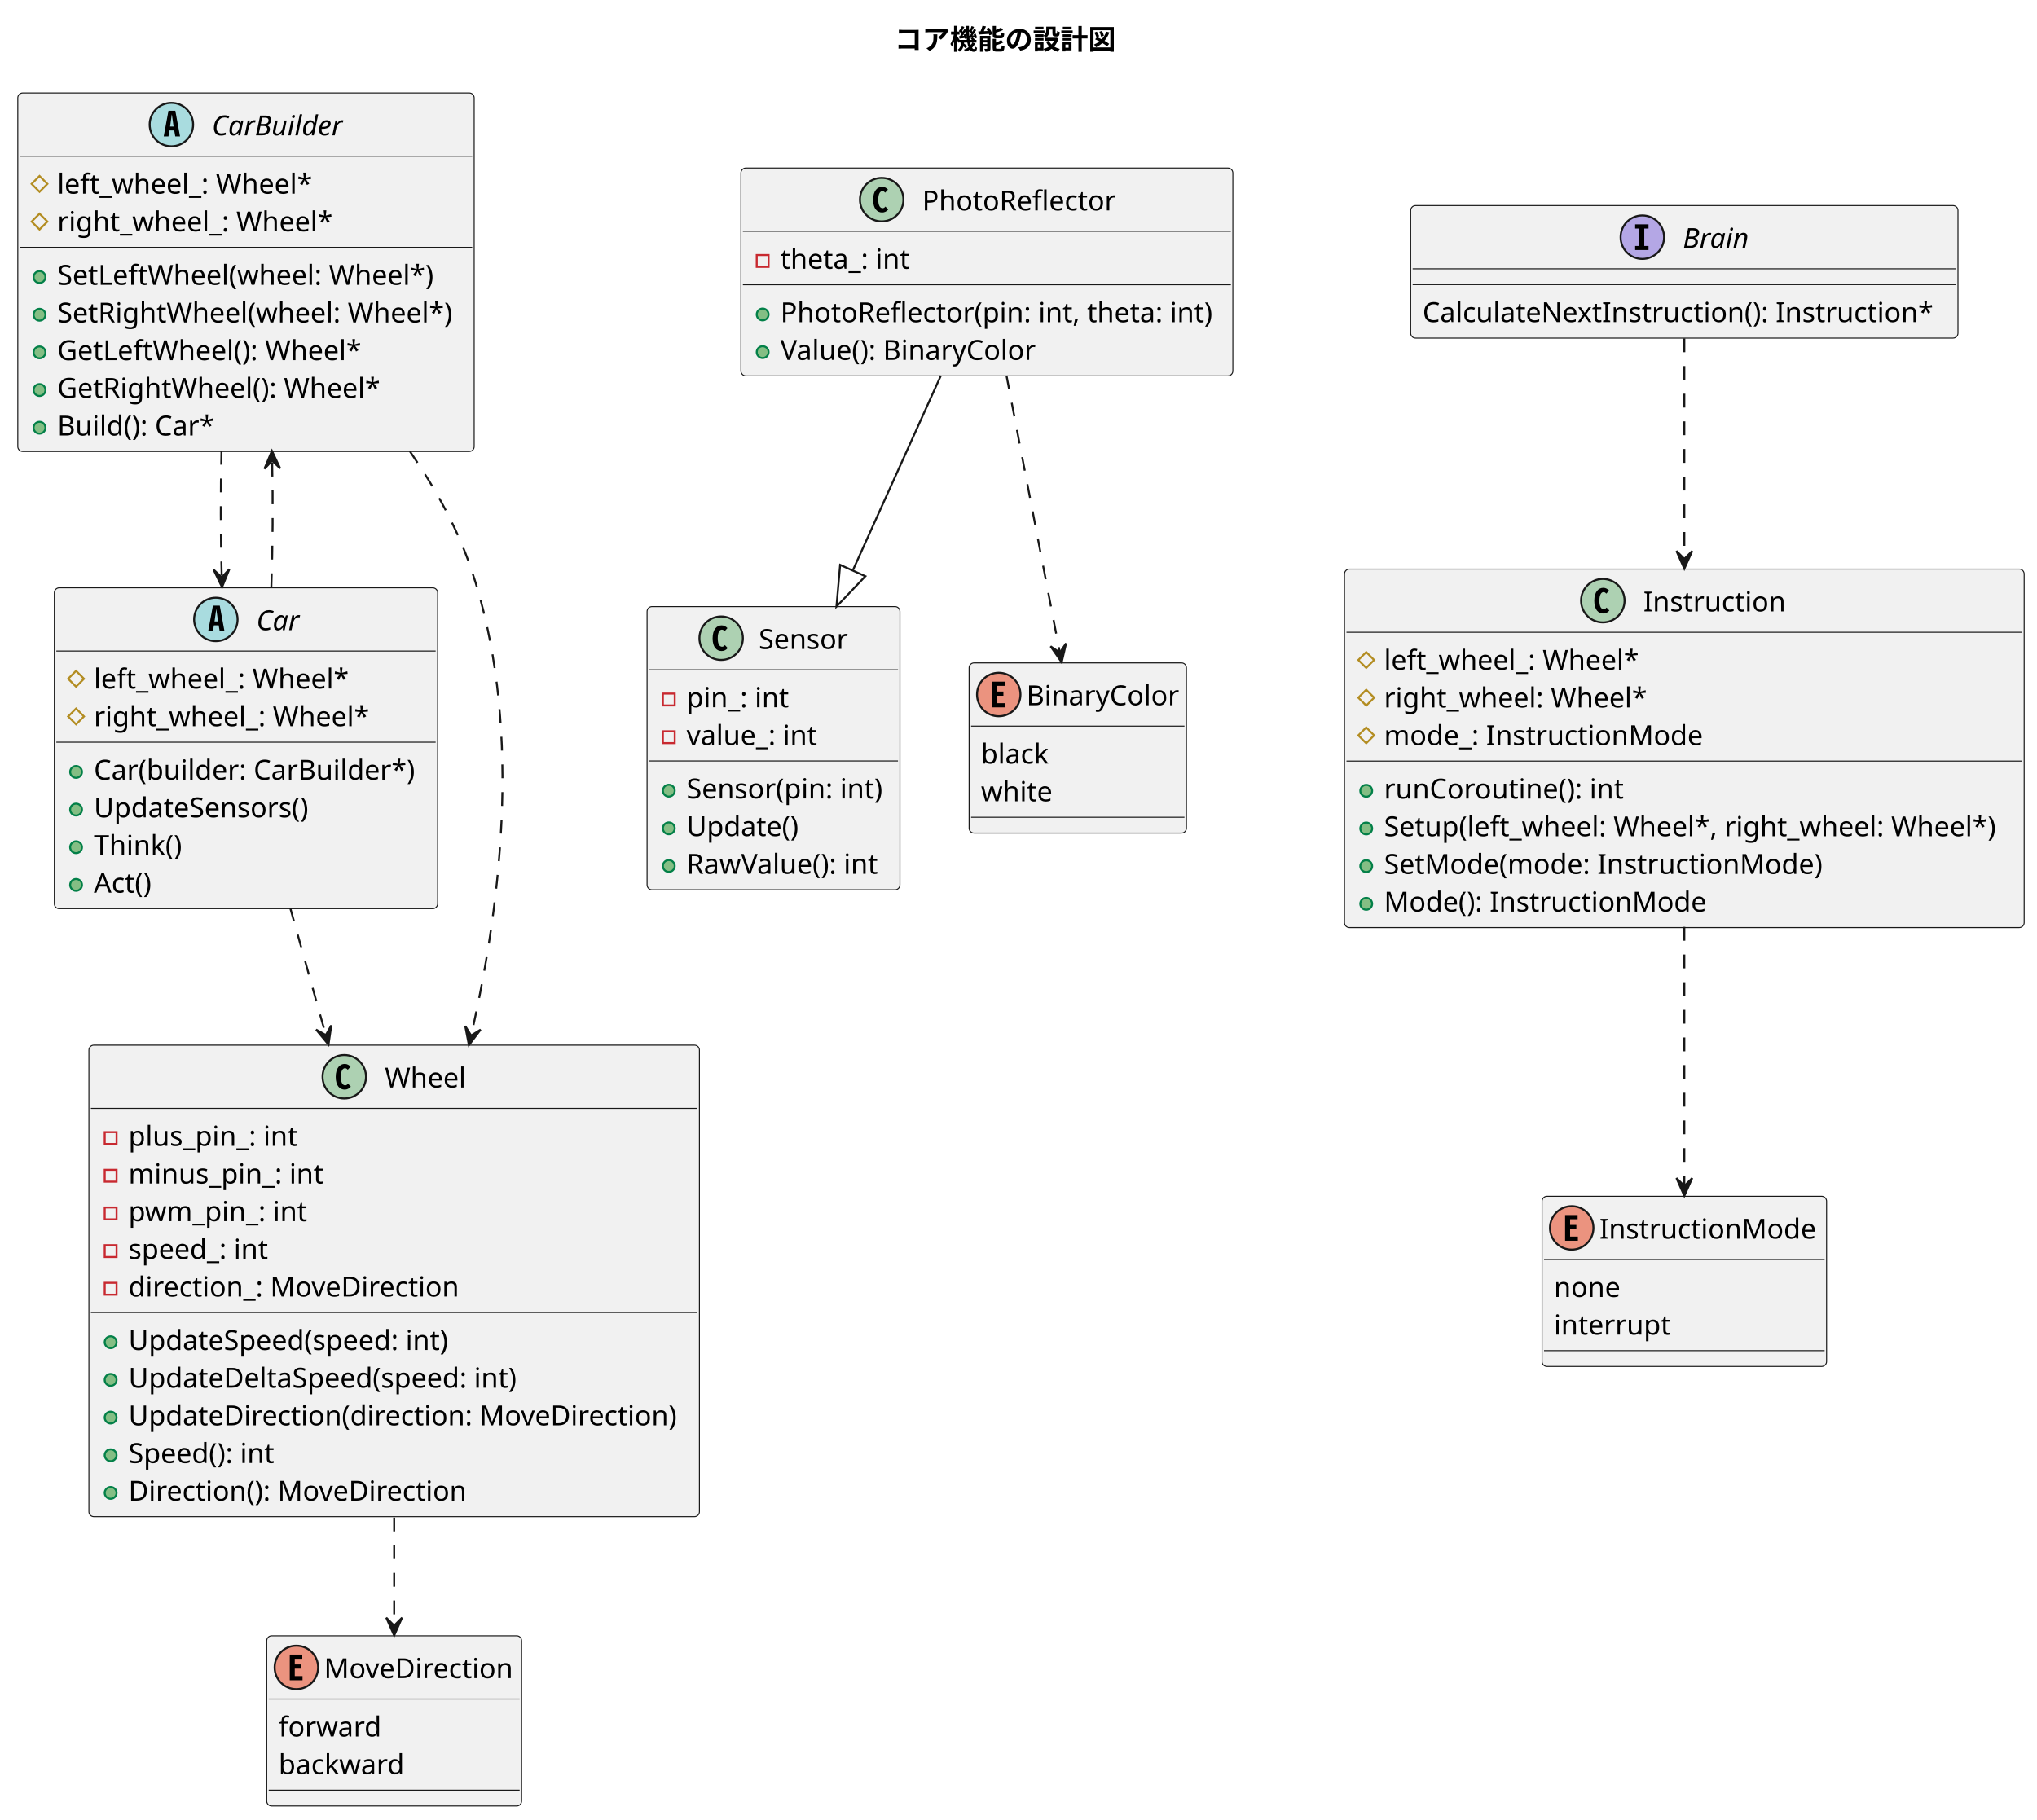
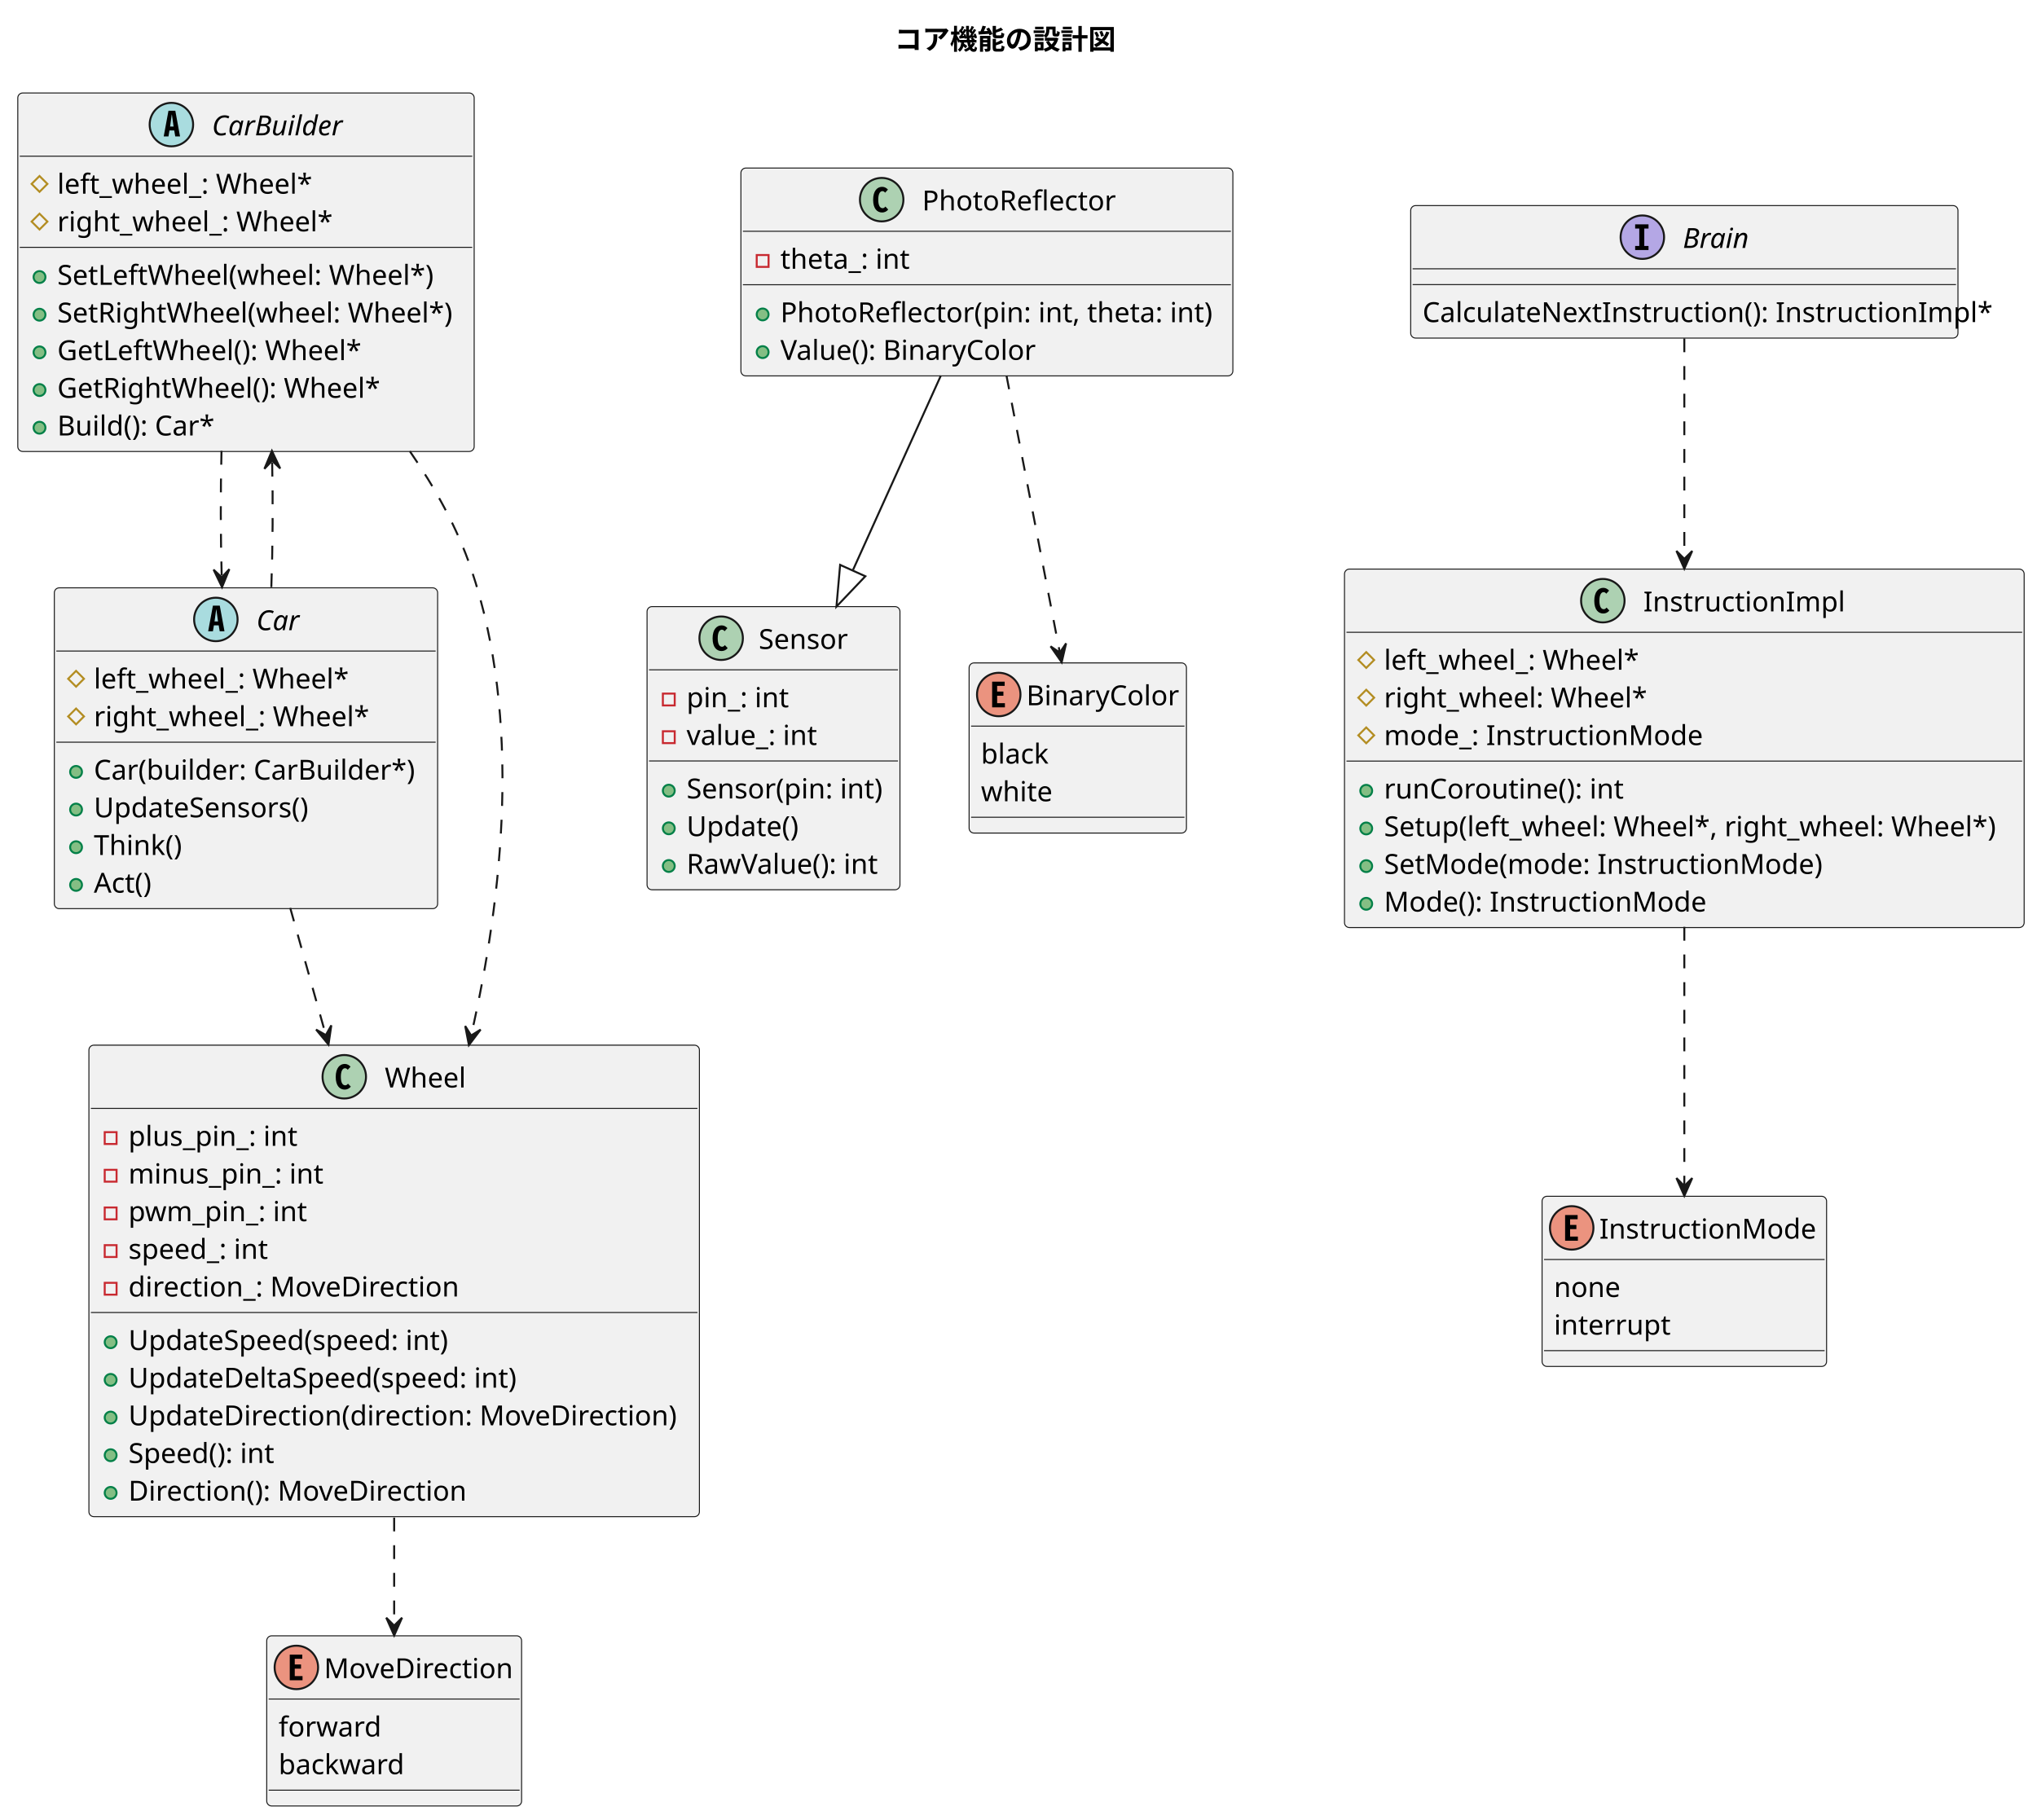
<svg xmlns="http://www.w3.org/2000/svg" contentStyleType="text/css" height="921px" preserveAspectRatio="none" style="width:1031px;height:921px;background:#FFFFFF;" version="1.1" viewBox="0 0 1031 921" width="1031px" zoomAndPan="magnify">
  <defs />
  <g>
    <rect fill="none" height="29.068" id="_title" style="stroke:none;stroke-width:1.0;" width="122" x="447.75" y="5" />
    <text fill="#000000" font-family="sans-serif" font-size="14" font-weight="bold" lengthAdjust="spacing" textLength="112" x="452.75" y="24.966">コア機能の設計図</text>
    <g id="elem_CarBuilder">
      <rect codeLine="5" fill="#F1F1F1" height="181.475" id="CarBuilder" rx="2.5" ry="2.5" style="stroke:#181818;stroke-width:0.5;" width="231" x="9" y="47.068" />
      <ellipse cx="86.75" cy="63.068" fill="#A9DCDF" rx="11" ry="11" style="stroke:#181818;stroke-width:1.0;" />
      <path d="M82.859,69.068 L85.266,69.068 L85.766,66.052 L88.188,66.052 L88.703,69.068 L91.125,69.068 L88.734,56.068 L85.266,56.068 L82.859,69.068 Z M86.078,64.068 L86.297,62.552 C86.516,61.115 86.75,59.521 86.922,58.005 L87,58.005 C87.219,59.521 87.406,61.115 87.641,62.552 L87.859,64.068 L86.078,64.068 Z " fill="#000000" />
      <text fill="#000000" font-family="sans-serif" font-size="14" font-style="italic" lengthAdjust="spacing" textLength="67" x="107.25" y="68.5">CarBuilder</text>
      <line style="stroke:#181818;stroke-width:0.5;" x1="10" x2="239" y1="79.068" y2="79.068" />
      <polygon fill="none" points="20,89.102,24,93.102,20,97.102,16,93.102" style="stroke:#B38D22;stroke-width:1.0;" />
      <text fill="#000000" font-family="sans-serif" font-size="14" lengthAdjust="spacing" textLength="132" x="29" y="98.034">left_wheel_: Wheel*</text>
      <polygon fill="none" points="20,108.17,24,112.17,20,116.17,16,112.17" style="stroke:#B38D22;stroke-width:1.0;" />
      <text fill="#000000" font-family="sans-serif" font-size="14" lengthAdjust="spacing" textLength="143" x="29" y="117.102">right_wheel_: Wheel*</text>
      <line style="stroke:#181818;stroke-width:0.5;" x1="10" x2="239" y1="125.204" y2="125.204" />
      <ellipse cx="20" cy="140.238" fill="#84BE84" rx="3" ry="3" style="stroke:#038048;stroke-width:1.0;" />
      <text fill="#000000" font-family="sans-serif" font-size="14" lengthAdjust="spacing" textLength="194" x="29" y="144.17">SetLeftWheel(wheel: Wheel*)</text>
      <ellipse cx="20" cy="159.306" fill="#84BE84" rx="3" ry="3" style="stroke:#038048;stroke-width:1.0;" />
      <text fill="#000000" font-family="sans-serif" font-size="14" lengthAdjust="spacing" textLength="205" x="29" y="163.238">SetRightWheel(wheel: Wheel*)</text>
      <ellipse cx="20" cy="178.374" fill="#84BE84" rx="3" ry="3" style="stroke:#038048;stroke-width:1.0;" />
      <text fill="#000000" font-family="sans-serif" font-size="14" lengthAdjust="spacing" textLength="156" x="29" y="182.305">GetLeftWheel(): Wheel*</text>
      <ellipse cx="20" cy="197.441" fill="#84BE84" rx="3" ry="3" style="stroke:#038048;stroke-width:1.0;" />
      <text fill="#000000" font-family="sans-serif" font-size="14" lengthAdjust="spacing" textLength="167" x="29" y="201.373">GetRightWheel(): Wheel*</text>
      <ellipse cx="20" cy="216.509" fill="#84BE84" rx="3" ry="3" style="stroke:#038048;stroke-width:1.0;" />
      <text fill="#000000" font-family="sans-serif" font-size="14" lengthAdjust="spacing" textLength="82" x="29" y="220.441">Build(): Car*</text>
    </g>
    <g id="elem_Car">
      <rect codeLine="15" fill="#F1F1F1" height="162.407" id="Car" rx="2.5" ry="2.5" style="stroke:#181818;stroke-width:0.5;" width="194" x="27.5" y="297.568" />
      <ellipse cx="109.25" cy="313.568" fill="#A9DCDF" rx="11" ry="11" style="stroke:#181818;stroke-width:1.0;" />
      <path d="M105.359,319.568 L107.766,319.568 L108.266,316.552 L110.688,316.552 L111.203,319.568 L113.625,319.568 L111.234,306.568 L107.766,306.568 L105.359,319.568 Z M108.578,314.568 L108.797,313.052 C109.016,311.615 109.25,310.021 109.422,308.505 L109.5,308.505 C109.719,310.021 109.906,311.615 110.141,313.052 L110.359,314.568 L108.578,314.568 Z " fill="#000000" />
      <text fill="#000000" font-family="sans-serif" font-size="14" font-style="italic" lengthAdjust="spacing" textLength="22" x="129.75" y="319">Car</text>
      <line style="stroke:#181818;stroke-width:0.5;" x1="28.5" x2="220.5" y1="329.568" y2="329.568" />
      <polygon fill="none" points="38.5,339.602,42.5,343.602,38.5,347.602,34.5,343.602" style="stroke:#B38D22;stroke-width:1.0;" />
      <text fill="#000000" font-family="sans-serif" font-size="14" lengthAdjust="spacing" textLength="132" x="47.5" y="348.534">left_wheel_: Wheel*</text>
      <polygon fill="none" points="38.5,358.67,42.5,362.67,38.5,366.67,34.5,362.67" style="stroke:#B38D22;stroke-width:1.0;" />
      <text fill="#000000" font-family="sans-serif" font-size="14" lengthAdjust="spacing" textLength="143" x="47.5" y="367.602">right_wheel_: Wheel*</text>
      <line style="stroke:#181818;stroke-width:0.5;" x1="28.5" x2="220.5" y1="375.704" y2="375.704" />
      <ellipse cx="38.5" cy="390.738" fill="#84BE84" rx="3" ry="3" style="stroke:#038048;stroke-width:1.0;" />
      <text fill="#000000" font-family="sans-serif" font-size="14" lengthAdjust="spacing" textLength="168" x="47.5" y="394.67">Car(builder: CarBuilder*)</text>
      <ellipse cx="38.5" cy="409.806" fill="#84BE84" rx="3" ry="3" style="stroke:#038048;stroke-width:1.0;" />
      <text fill="#000000" font-family="sans-serif" font-size="14" lengthAdjust="spacing" textLength="110" x="47.5" y="413.738">UpdateSensors()</text>
      <ellipse cx="38.5" cy="428.873" fill="#84BE84" rx="3" ry="3" style="stroke:#038048;stroke-width:1.0;" />
      <text fill="#000000" font-family="sans-serif" font-size="14" lengthAdjust="spacing" textLength="45" x="47.5" y="432.805">Think()</text>
      <ellipse cx="38.5" cy="447.942" fill="#84BE84" rx="3" ry="3" style="stroke:#038048;stroke-width:1.0;" />
      <text fill="#000000" font-family="sans-serif" font-size="14" lengthAdjust="spacing" textLength="29" x="47.5" y="451.873">Act()</text>
    </g>
    <g id="elem_Wheel">
      <rect codeLine="24" fill="#F1F1F1" height="238.679" id="Wheel" rx="2.5" ry="2.5" style="stroke:#181818;stroke-width:0.5;" width="309" x="45" y="529.068" />
      <ellipse cx="174.25" cy="545.068" fill="#ADD1B2" rx="11" ry="11" style="stroke:#181818;stroke-width:1.0;" />
      <path d="M174.484,551.568 C175.641,551.568 176.734,551.083 177.562,550.068 L176.125,548.552 C175.734,549.099 175.281,549.396 174.719,549.396 C173.531,549.396 172.516,548.271 172.516,545.052 C172.516,541.896 173.578,540.74 174.594,540.74 C175.203,540.74 175.578,541.037 176,541.537 L177.422,539.974 C176.75,539.224 175.781,538.568 174.5,538.568 C172.062,538.568 169.922,540.552 169.922,545.146 C169.922,549.771 172.062,551.568 174.484,551.568 Z " fill="#000000" />
      <text fill="#000000" font-family="sans-serif" font-size="14" lengthAdjust="spacing" textLength="42" x="194.75" y="550.5">Wheel</text>
      <line style="stroke:#181818;stroke-width:0.5;" x1="46" x2="353" y1="561.068" y2="561.068" />
      <rect fill="none" height="6" style="stroke:#C82930;stroke-width:1.0;" width="6" x="53" y="573.102" />
      <text fill="#000000" font-family="sans-serif" font-size="14" lengthAdjust="spacing" textLength="89" x="65" y="580.034">plus_pin_: int</text>
      <rect fill="none" height="6" style="stroke:#C82930;stroke-width:1.0;" width="6" x="53" y="592.17" />
      <text fill="#000000" font-family="sans-serif" font-size="14" lengthAdjust="spacing" textLength="102" x="65" y="599.102">minus_pin_: int</text>
      <rect fill="none" height="6" style="stroke:#C82930;stroke-width:1.0;" width="6" x="53" y="611.238" />
      <text fill="#000000" font-family="sans-serif" font-size="14" lengthAdjust="spacing" textLength="93" x="65" y="618.17">pwm_pin_: int</text>
      <rect fill="none" height="6" style="stroke:#C82930;stroke-width:1.0;" width="6" x="53" y="630.306" />
      <text fill="#000000" font-family="sans-serif" font-size="14" lengthAdjust="spacing" textLength="73" x="65" y="637.238">speed_: int</text>
      <rect fill="none" height="6" style="stroke:#C82930;stroke-width:1.0;" width="6" x="53" y="649.374" />
      <text fill="#000000" font-family="sans-serif" font-size="14" lengthAdjust="spacing" textLength="171" x="65" y="656.306">direction_: MoveDirection</text>
      <line style="stroke:#181818;stroke-width:0.5;" x1="46" x2="353" y1="664.408" y2="664.408" />
      <ellipse cx="56" cy="679.442" fill="#84BE84" rx="3" ry="3" style="stroke:#038048;stroke-width:1.0;" />
      <text fill="#000000" font-family="sans-serif" font-size="14" lengthAdjust="spacing" textLength="166" x="65" y="683.373">UpdateSpeed(speed: int)</text>
      <ellipse cx="56" cy="698.509" fill="#84BE84" rx="3" ry="3" style="stroke:#038048;stroke-width:1.0;" />
      <text fill="#000000" font-family="sans-serif" font-size="14" lengthAdjust="spacing" textLength="201" x="65" y="702.441">UpdateDeltaSpeed(speed: int)</text>
      <ellipse cx="56" cy="717.577" fill="#84BE84" rx="3" ry="3" style="stroke:#038048;stroke-width:1.0;" />
      <text fill="#000000" font-family="sans-serif" font-size="14" lengthAdjust="spacing" textLength="283" x="65" y="721.509">UpdateDirection(direction: MoveDirection)</text>
      <ellipse cx="56" cy="736.645" fill="#84BE84" rx="3" ry="3" style="stroke:#038048;stroke-width:1.0;" />
      <text fill="#000000" font-family="sans-serif" font-size="14" lengthAdjust="spacing" textLength="76" x="65" y="740.577">Speed(): int</text>
      <ellipse cx="56" cy="755.713" fill="#84BE84" rx="3" ry="3" style="stroke:#038048;stroke-width:1.0;" />
      <text fill="#000000" font-family="sans-serif" font-size="14" lengthAdjust="spacing" textLength="174" x="65" y="759.645">Direction(): MoveDirection</text>
    </g>
    <g id="elem_MoveDirection">
      <rect codeLine="37" fill="#F1F1F1" height="86.136" id="MoveDirection" rx="2.5" ry="2.5" style="stroke:#181818;stroke-width:0.5;" width="129" x="135" y="828.068" />
      <ellipse cx="150" cy="844.068" fill="#EB937F" rx="11" ry="11" style="stroke:#181818;stroke-width:1.0;" />
      <path d="M146.656,850.568 L153.125,850.568 L153.125,848.458 L149.188,848.458 L149.188,844.693 L152.359,844.693 L152.359,842.568 L149.188,842.568 L149.188,839.693 L153,839.693 L153,837.568 L146.656,837.568 L146.656,850.568 Z " fill="#000000" />
      <text fill="#000000" font-family="sans-serif" font-size="14" lengthAdjust="spacing" textLength="97" x="164" y="849.5">MoveDirection</text>
      <line style="stroke:#181818;stroke-width:0.5;" x1="136" x2="263" y1="860.068" y2="860.068" />
      <text fill="#000000" font-family="sans-serif" font-size="14" lengthAdjust="spacing" textLength="53" x="141" y="879.034">forward</text>
      <text fill="#000000" font-family="sans-serif" font-size="14" lengthAdjust="spacing" textLength="65" x="141" y="898.102">backward</text>
      <line style="stroke:#181818;stroke-width:0.5;" x1="136" x2="263" y1="906.204" y2="906.204" />
    </g>
    <g id="elem_Sensor">
      <rect codeLine="42" fill="#F1F1F1" height="143.34" id="Sensor" rx="2.5" ry="2.5" style="stroke:#181818;stroke-width:0.5;" width="128" x="327.5" y="307.068" />
      <ellipse cx="365" cy="323.068" fill="#ADD1B2" rx="11" ry="11" style="stroke:#181818;stroke-width:1.0;" />
      <path d="M365.234,329.568 C366.391,329.568 367.484,329.084 368.312,328.068 L366.875,326.552 C366.484,327.099 366.031,327.396 365.469,327.396 C364.281,327.396 363.266,326.271 363.266,323.052 C363.266,319.896 364.328,318.74 365.344,318.74 C365.953,318.74 366.328,319.037 366.75,319.537 L368.172,317.974 C367.5,317.224 366.531,316.568 365.25,316.568 C362.812,316.568 360.672,318.552 360.672,323.146 C360.672,327.771 362.812,329.568 365.234,329.568 Z " fill="#000000" />
      <text fill="#000000" font-family="sans-serif" font-size="14" lengthAdjust="spacing" textLength="46" x="384" y="328.5">Sensor</text>
      <line style="stroke:#181818;stroke-width:0.5;" x1="328.5" x2="454.5" y1="339.068" y2="339.068" />
      <rect fill="none" height="6" style="stroke:#C82930;stroke-width:1.0;" width="6" x="335.5" y="351.102" />
      <text fill="#000000" font-family="sans-serif" font-size="14" lengthAdjust="spacing" textLength="54" x="347.5" y="358.034">pin_: int</text>
      <rect fill="none" height="6" style="stroke:#C82930;stroke-width:1.0;" width="6" x="335.5" y="370.17" />
      <text fill="#000000" font-family="sans-serif" font-size="14" lengthAdjust="spacing" textLength="68" x="347.5" y="377.102">value_: int</text>
      <line style="stroke:#181818;stroke-width:0.5;" x1="328.5" x2="454.5" y1="385.204" y2="385.204" />
      <ellipse cx="338.5" cy="400.238" fill="#84BE84" rx="3" ry="3" style="stroke:#038048;stroke-width:1.0;" />
      <text fill="#000000" font-family="sans-serif" font-size="14" lengthAdjust="spacing" textLength="102" x="347.5" y="404.17">Sensor(pin: int)</text>
      <ellipse cx="338.5" cy="419.306" fill="#84BE84" rx="3" ry="3" style="stroke:#038048;stroke-width:1.0;" />
      <text fill="#000000" font-family="sans-serif" font-size="14" lengthAdjust="spacing" textLength="57" x="347.5" y="423.238">Update()</text>
      <ellipse cx="338.5" cy="438.373" fill="#84BE84" rx="3" ry="3" style="stroke:#038048;stroke-width:1.0;" />
      <text fill="#000000" font-family="sans-serif" font-size="14" lengthAdjust="spacing" textLength="99" x="347.5" y="442.305">RawValue(): int</text>
    </g>
    <g id="elem_PhotoReflector">
      <rect codeLine="50" fill="#F1F1F1" height="105.204" id="PhotoReflector" rx="2.5" ry="2.5" style="stroke:#181818;stroke-width:0.5;" width="249" x="375" y="85.068" />
      <ellipse cx="446.25" cy="101.068" fill="#ADD1B2" rx="11" ry="11" style="stroke:#181818;stroke-width:1.0;" />
      <path d="M446.484,107.568 C447.641,107.568 448.734,107.084 449.562,106.068 L448.125,104.552 C447.734,105.099 447.281,105.396 446.719,105.396 C445.531,105.396 444.516,104.271 444.516,101.052 C444.516,97.896 445.578,96.74 446.594,96.74 C447.203,96.74 447.578,97.037 448,97.537 L449.422,95.974 C448.75,95.224 447.781,94.568 446.5,94.568 C444.062,94.568 441.922,96.552 441.922,101.146 C441.922,105.771 444.062,107.568 446.484,107.568 Z " fill="#000000" />
      <text fill="#000000" font-family="sans-serif" font-size="14" lengthAdjust="spacing" textLength="98" x="466.75" y="106.5">PhotoReflector</text>
      <line style="stroke:#181818;stroke-width:0.5;" x1="376" x2="623" y1="117.068" y2="117.068" />
      <rect fill="none" height="6" style="stroke:#C82930;stroke-width:1.0;" width="6" x="383" y="129.102" />
      <text fill="#000000" font-family="sans-serif" font-size="14" lengthAdjust="spacing" textLength="67" x="395" y="136.034">theta_: int</text>
      <line style="stroke:#181818;stroke-width:0.5;" x1="376" x2="623" y1="144.136" y2="144.136" />
      <ellipse cx="386" cy="159.17" fill="#84BE84" rx="3" ry="3" style="stroke:#038048;stroke-width:1.0;" />
      <text fill="#000000" font-family="sans-serif" font-size="14" lengthAdjust="spacing" textLength="223" x="395" y="163.102">PhotoReflector(pin: int, theta: int)</text>
      <ellipse cx="386" cy="178.238" fill="#84BE84" rx="3" ry="3" style="stroke:#038048;stroke-width:1.0;" />
      <text fill="#000000" font-family="sans-serif" font-size="14" lengthAdjust="spacing" textLength="131" x="395" y="182.17">Value(): BinaryColor</text>
    </g>
    <g id="elem_BinaryColor">
      <rect codeLine="56" fill="#F1F1F1" height="86.136" id="BinaryColor" rx="2.5" ry="2.5" style="stroke:#181818;stroke-width:0.5;" width="110" x="490.5" y="335.568" />
      <ellipse cx="505.5" cy="351.568" fill="#EB937F" rx="11" ry="11" style="stroke:#181818;stroke-width:1.0;" />
      <path d="M502.156,358.068 L508.625,358.068 L508.625,355.959 L504.688,355.959 L504.688,352.193 L507.859,352.193 L507.859,350.068 L504.688,350.068 L504.688,347.193 L508.5,347.193 L508.5,345.068 L502.156,345.068 L502.156,358.068 Z " fill="#000000" />
      <text fill="#000000" font-family="sans-serif" font-size="14" lengthAdjust="spacing" textLength="78" x="519.5" y="357">BinaryColor</text>
      <line style="stroke:#181818;stroke-width:0.5;" x1="491.5" x2="599.5" y1="367.568" y2="367.568" />
      <text fill="#000000" font-family="sans-serif" font-size="14" lengthAdjust="spacing" textLength="35" x="496.5" y="386.534">black</text>
      <text fill="#000000" font-family="sans-serif" font-size="14" lengthAdjust="spacing" textLength="37" x="496.5" y="405.602">white</text>
      <line style="stroke:#181818;stroke-width:0.5;" x1="491.5" x2="599.5" y1="413.704" y2="413.704" />
    </g>
    <g id="elem_Brain">
      <rect codeLine="61" fill="#F1F1F1" height="67.068" id="Brain" rx="2.5" ry="2.5" style="stroke:#181818;stroke-width:0.5;" width="277" x="714" y="104.068" />
      <ellipse cx="831.25" cy="120.068" fill="#B4A7E5" rx="11" ry="11" style="stroke:#181818;stroke-width:1.0;" />
      <path d="M827.609,126.568 L834.375,126.568 L834.375,124.505 L832.234,124.505 L832.234,115.693 L834.375,115.693 L834.375,113.568 L827.609,113.568 L827.609,115.693 L829.703,115.693 L829.703,124.505 L827.609,124.505 L827.609,126.568 Z " fill="#000000" />
      <text fill="#000000" font-family="sans-serif" font-size="14" font-style="italic" lengthAdjust="spacing" textLength="34" x="851.75" y="125.5">Brain</text>
      <line style="stroke:#181818;stroke-width:0.5;" x1="715" x2="990" y1="136.068" y2="136.068" />
      <line style="stroke:#181818;stroke-width:0.5;" x1="715" x2="990" y1="144.068" y2="144.068" />
-       <text fill="#000000" font-family="sans-serif" font-size="14" lengthAdjust="spacing" textLength="265" x="720" y="163.034">CalculateNextInstruction(): Instruction*</text>
+       <text fill="#000000" font-family="sans-serif" font-size="14" lengthAdjust="spacing" textLength="265" x="720" y="163.034">CalculateNextInstruction(): InstructionImpl*</text>
    </g>
    <g id="elem_Instruction">
-       <rect codeLine="65" fill="#F1F1F1" height="181.475" id="Instruction" rx="2.5" ry="2.5" style="stroke:#181818;stroke-width:0.5;" width="344" x="680.5" y="288.068" />
+       <rect codeLine="65" fill="#F1F1F1" height="181.475" id="InstructionImpl" rx="2.5" ry="2.5" style="stroke:#181818;stroke-width:0.5;" width="344" x="680.5" y="288.068" />
      <ellipse cx="811.25" cy="304.068" fill="#ADD1B2" rx="11" ry="11" style="stroke:#181818;stroke-width:1.0;" />
      <path d="M811.484,310.568 C812.641,310.568 813.734,310.084 814.562,309.068 L813.125,307.552 C812.734,308.099 812.281,308.396 811.719,308.396 C810.531,308.396 809.516,307.271 809.516,304.052 C809.516,300.896 810.578,299.74 811.594,299.74 C812.203,299.74 812.578,300.037 813,300.537 L814.422,298.974 C813.75,298.224 812.781,297.568 811.5,297.568 C809.062,297.568 806.922,299.552 806.922,304.146 C806.922,308.771 809.062,310.568 811.484,310.568 Z " fill="#000000" />
-       <text fill="#000000" font-family="sans-serif" font-size="14" lengthAdjust="spacing" textLength="74" x="831.75" y="309.5">Instruction</text>
+       <text fill="#000000" font-family="sans-serif" font-size="14" lengthAdjust="spacing" textLength="74" x="831.75" y="309.5">InstructionImpl</text>
      <line style="stroke:#181818;stroke-width:0.5;" x1="681.5" x2="1023.5" y1="320.068" y2="320.068" />
      <polygon fill="none" points="691.5,330.102,695.5,334.102,691.5,338.102,687.5,334.102" style="stroke:#B38D22;stroke-width:1.0;" />
      <text fill="#000000" font-family="sans-serif" font-size="14" lengthAdjust="spacing" textLength="132" x="700.5" y="339.034">left_wheel_: Wheel*</text>
      <polygon fill="none" points="691.5,349.17,695.5,353.17,691.5,357.17,687.5,353.17" style="stroke:#B38D22;stroke-width:1.0;" />
      <text fill="#000000" font-family="sans-serif" font-size="14" lengthAdjust="spacing" textLength="137" x="700.5" y="358.102">right_wheel: Wheel*</text>
      <polygon fill="none" points="691.5,368.238,695.5,372.238,691.5,376.238,687.5,372.238" style="stroke:#B38D22;stroke-width:1.0;" />
      <text fill="#000000" font-family="sans-serif" font-size="14" lengthAdjust="spacing" textLength="164" x="700.5" y="377.17">mode_: InstructionMode</text>
      <line style="stroke:#181818;stroke-width:0.5;" x1="681.5" x2="1023.5" y1="385.272" y2="385.272" />
      <ellipse cx="691.5" cy="400.306" fill="#84BE84" rx="3" ry="3" style="stroke:#038048;stroke-width:1.0;" />
      <text fill="#000000" font-family="sans-serif" font-size="14" lengthAdjust="spacing" textLength="124" x="700.5" y="404.238">runCoroutine(): int</text>
      <ellipse cx="691.5" cy="419.373" fill="#84BE84" rx="3" ry="3" style="stroke:#038048;stroke-width:1.0;" />
      <text fill="#000000" font-family="sans-serif" font-size="14" lengthAdjust="spacing" textLength="318" x="700.5" y="423.305">Setup(left_wheel: Wheel*, right_wheel: Wheel*)</text>
      <ellipse cx="691.5" cy="438.442" fill="#84BE84" rx="3" ry="3" style="stroke:#038048;stroke-width:1.0;" />
      <text fill="#000000" font-family="sans-serif" font-size="14" lengthAdjust="spacing" textLength="225" x="700.5" y="442.373">SetMode(mode: InstructionMode)</text>
      <ellipse cx="691.5" cy="457.509" fill="#84BE84" rx="3" ry="3" style="stroke:#038048;stroke-width:1.0;" />
      <text fill="#000000" font-family="sans-serif" font-size="14" lengthAdjust="spacing" textLength="166" x="700.5" y="461.441">Mode(): InstructionMode</text>
    </g>
    <g id="elem_InstructionMode">
      <rect codeLine="75" fill="#F1F1F1" height="86.136" id="InstructionMode" rx="2.5" ry="2.5" style="stroke:#181818;stroke-width:0.5;" width="144" x="780.5" y="605.568" />
      <ellipse cx="795.5" cy="621.568" fill="#EB937F" rx="11" ry="11" style="stroke:#181818;stroke-width:1.0;" />
      <path d="M792.156,628.068 L798.625,628.068 L798.625,625.958 L794.688,625.958 L794.688,622.193 L797.859,622.193 L797.859,620.068 L794.688,620.068 L794.688,617.193 L798.5,617.193 L798.5,615.068 L792.156,615.068 L792.156,628.068 Z " fill="#000000" />
      <text fill="#000000" font-family="sans-serif" font-size="14" lengthAdjust="spacing" textLength="112" x="809.5" y="627">InstructionMode</text>
      <line style="stroke:#181818;stroke-width:0.5;" x1="781.5" x2="923.5" y1="637.568" y2="637.568" />
      <text fill="#000000" font-family="sans-serif" font-size="14" lengthAdjust="spacing" textLength="34" x="786.5" y="656.534">none</text>
      <text fill="#000000" font-family="sans-serif" font-size="14" lengthAdjust="spacing" textLength="61" x="786.5" y="675.602">interrupt</text>
      <line style="stroke:#181818;stroke-width:0.5;" x1="781.5" x2="923.5" y1="683.704" y2="683.704" />
    </g>
    <g id="link_CarBuilder_Car">
      <path codeLine="81" d="M112.11,228.238 C111.6,249.128 111.63,271.298 112.22,291.998 " fill="none" id="CarBuilder-to-Car" style="stroke:#181818;stroke-width:1.0;stroke-dasharray:7.0,7.0;" />
      <polygon fill="#181818" points="112.38,297.228,116.094,288.106,112.222,292.23,108.099,288.358,112.38,297.228" style="stroke:#181818;stroke-width:1.0;" />
    </g>
    <g id="link_Car_CarBuilder">
      <path codeLine="86" d="M137.33,297.228 C138.06,276.718 138.19,254.468 137.74,233.308 " fill="none" id="Car-to-CarBuilder" style="stroke:#181818;stroke-width:1.0;stroke-dasharray:7.0,7.0;" />
      <polygon fill="#181818" points="137.62,228.238,133.827,237.327,137.734,233.237,141.825,237.144,137.62,228.238" style="stroke:#181818;stroke-width:1.0;" />
    </g>
    <g id="link_CarBuilder_Wheel">
      <path codeLine="82" d="M207.43,228.418 C220.19,246.938 231.45,267.198 238.5,288.068 C264.1,363.868 254.55,453.288 238.5,523.988 " fill="none" id="CarBuilder-to-Wheel" style="stroke:#181818;stroke-width:1.0;stroke-dasharray:7.0,7.0;" />
      <polygon fill="#181818" points="237.33,529.048,243.258,521.183,238.458,524.177,235.464,519.377,237.33,529.048" style="stroke:#181818;stroke-width:1.0;" />
    </g>
    <g id="link_Car_Wheel">
      <path codeLine="87" d="M146.9,459.618 C152.56,479.828 158.77,502.018 164.87,523.838 " fill="none" id="Car-to-Wheel" style="stroke:#181818;stroke-width:1.0;stroke-dasharray:7.0,7.0;" />
      <polygon fill="#181818" points="166.26,528.778,167.695,519.034,164.917,523.962,159.989,521.183,166.26,528.778" style="stroke:#181818;stroke-width:1.0;" />
    </g>
    <g id="link_Wheel_MoveDirection">
      <path codeLine="88" d="M199.5,768.208 C199.5,787.438 199.5,806.328 199.5,822.518 " fill="none" id="Wheel-to-MoveDirection" style="stroke:#181818;stroke-width:1.0;stroke-dasharray:7.0,7.0;" />
      <polygon fill="#181818" points="199.5,827.898,203.5,818.898,199.5,822.898,195.5,818.898,199.5,827.898" style="stroke:#181818;stroke-width:1.0;" />
    </g>
    <g id="link_PhotoReflector_Sensor">
      <path codeLine="89" d="M476.2,190.138 C463.23,218.828 446.73,255.358 431.74,288.518 " fill="none" id="PhotoReflector-to-Sensor" style="stroke:#181818;stroke-width:1.0;" />
      <polygon fill="none" points="437.98,291.708,423.36,307.058,425.22,285.948,437.98,291.708" style="stroke:#181818;stroke-width:1.0;" />
    </g>
    <g id="link_PhotoReflector_BinaryColor">
      <path codeLine="90" d="M509.42,190.138 C517.41,231.638 528.55,289.498 536.33,329.918 " fill="none" id="PhotoReflector-to-BinaryColor" style="stroke:#181818;stroke-width:1.0;stroke-dasharray:7.0,7.0;" />
      <polygon fill="#181818" points="537.36,335.258,539.592,325.665,536.418,330.348,531.736,327.173,537.36,335.258" style="stroke:#181818;stroke-width:1.0;" />
    </g>
    <g id="link_Brain_Instruction">
-       <path codeLine="91" d="M852.5,171.298 C852.5,199.988 852.5,243.158 852.5,282.598 " fill="none" id="Brain-to-Instruction" style="stroke:#181818;stroke-width:1.0;stroke-dasharray:7.0,7.0;" />
+       <path codeLine="91" d="M852.5,171.298 C852.5,199.988 852.5,243.158 852.5,282.598 " fill="none" id="Brain-to-InstructionImpl" style="stroke:#181818;stroke-width:1.0;stroke-dasharray:7.0,7.0;" />
      <polygon fill="#181818" points="852.5,287.888,856.5,278.888,852.5,282.888,848.5,278.888,852.5,287.888" style="stroke:#181818;stroke-width:1.0;" />
    </g>
    <g id="link_Instruction_InstructionMode">
-       <path codeLine="92" d="M852.5,469.178 C852.5,512.978 852.5,563.918 852.5,600.118 " fill="none" id="Instruction-to-InstructionMode" style="stroke:#181818;stroke-width:1.0;stroke-dasharray:7.0,7.0;" />
+       <path codeLine="92" d="M852.5,469.178 C852.5,512.978 852.5,563.918 852.5,600.118 " fill="none" id="InstructionImpl-to-InstructionMode" style="stroke:#181818;stroke-width:1.0;stroke-dasharray:7.0,7.0;" />
      <polygon fill="#181818" points="852.5,605.348,856.5,596.348,852.5,600.348,848.5,596.348,852.5,605.348" style="stroke:#181818;stroke-width:1.0;" />
    </g>
  </g>
</svg>
